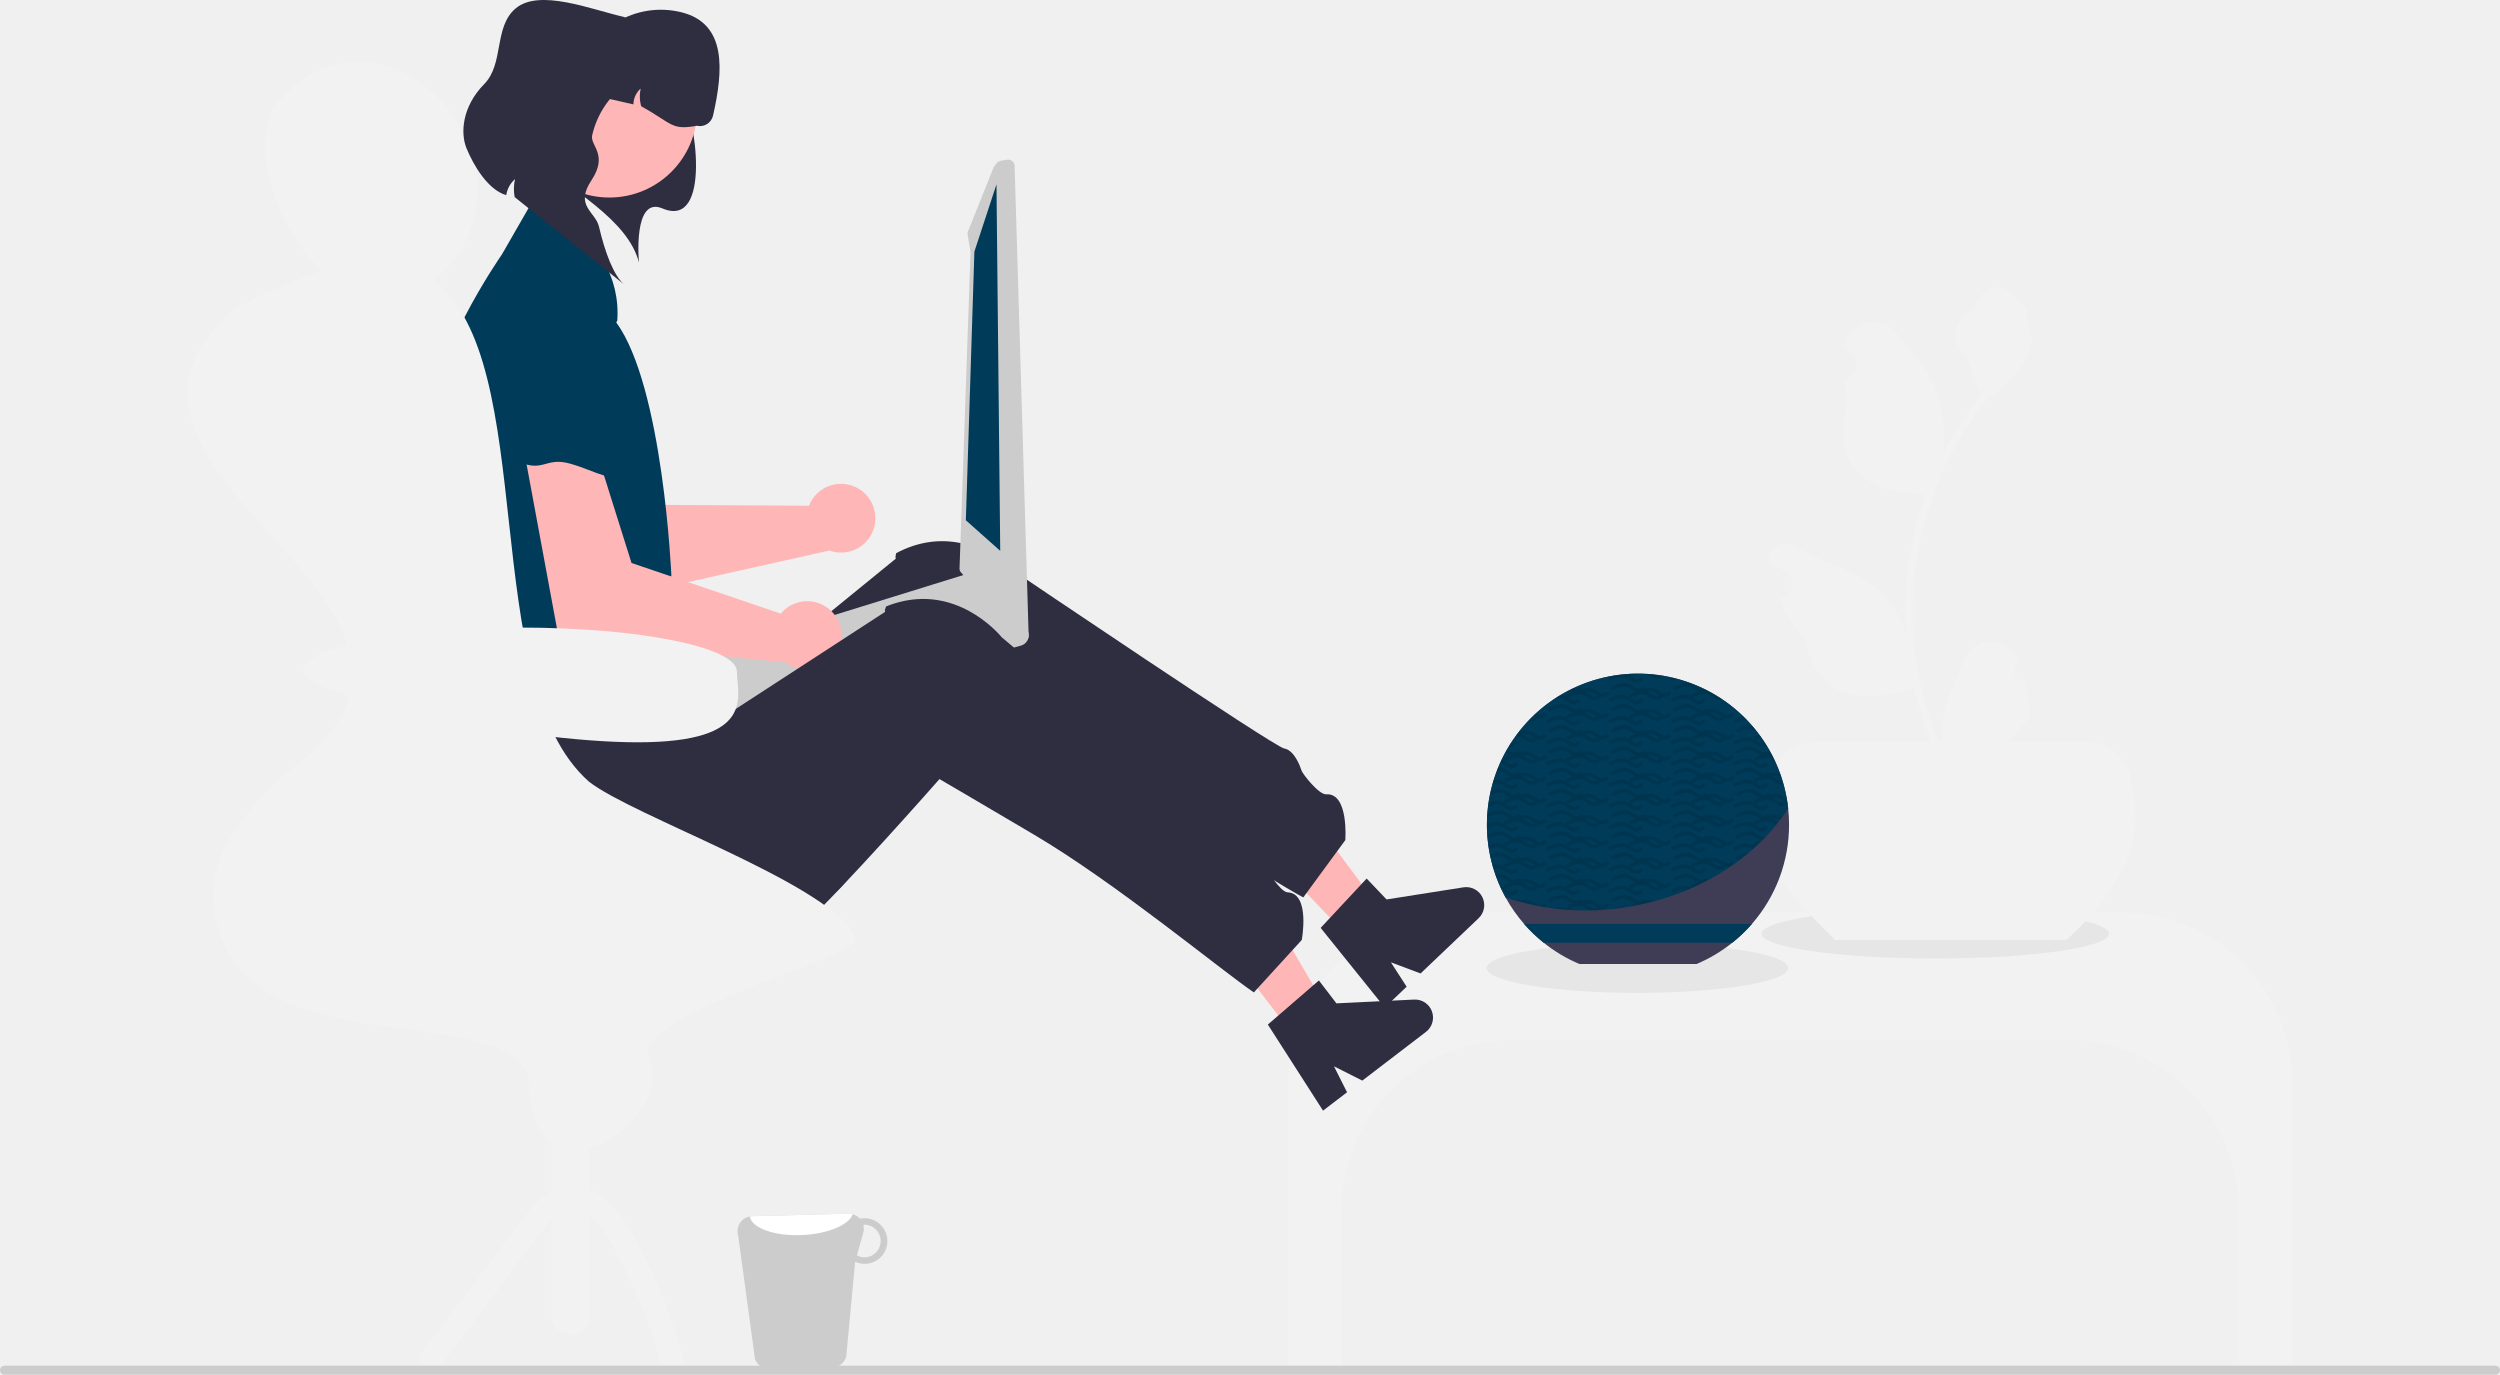
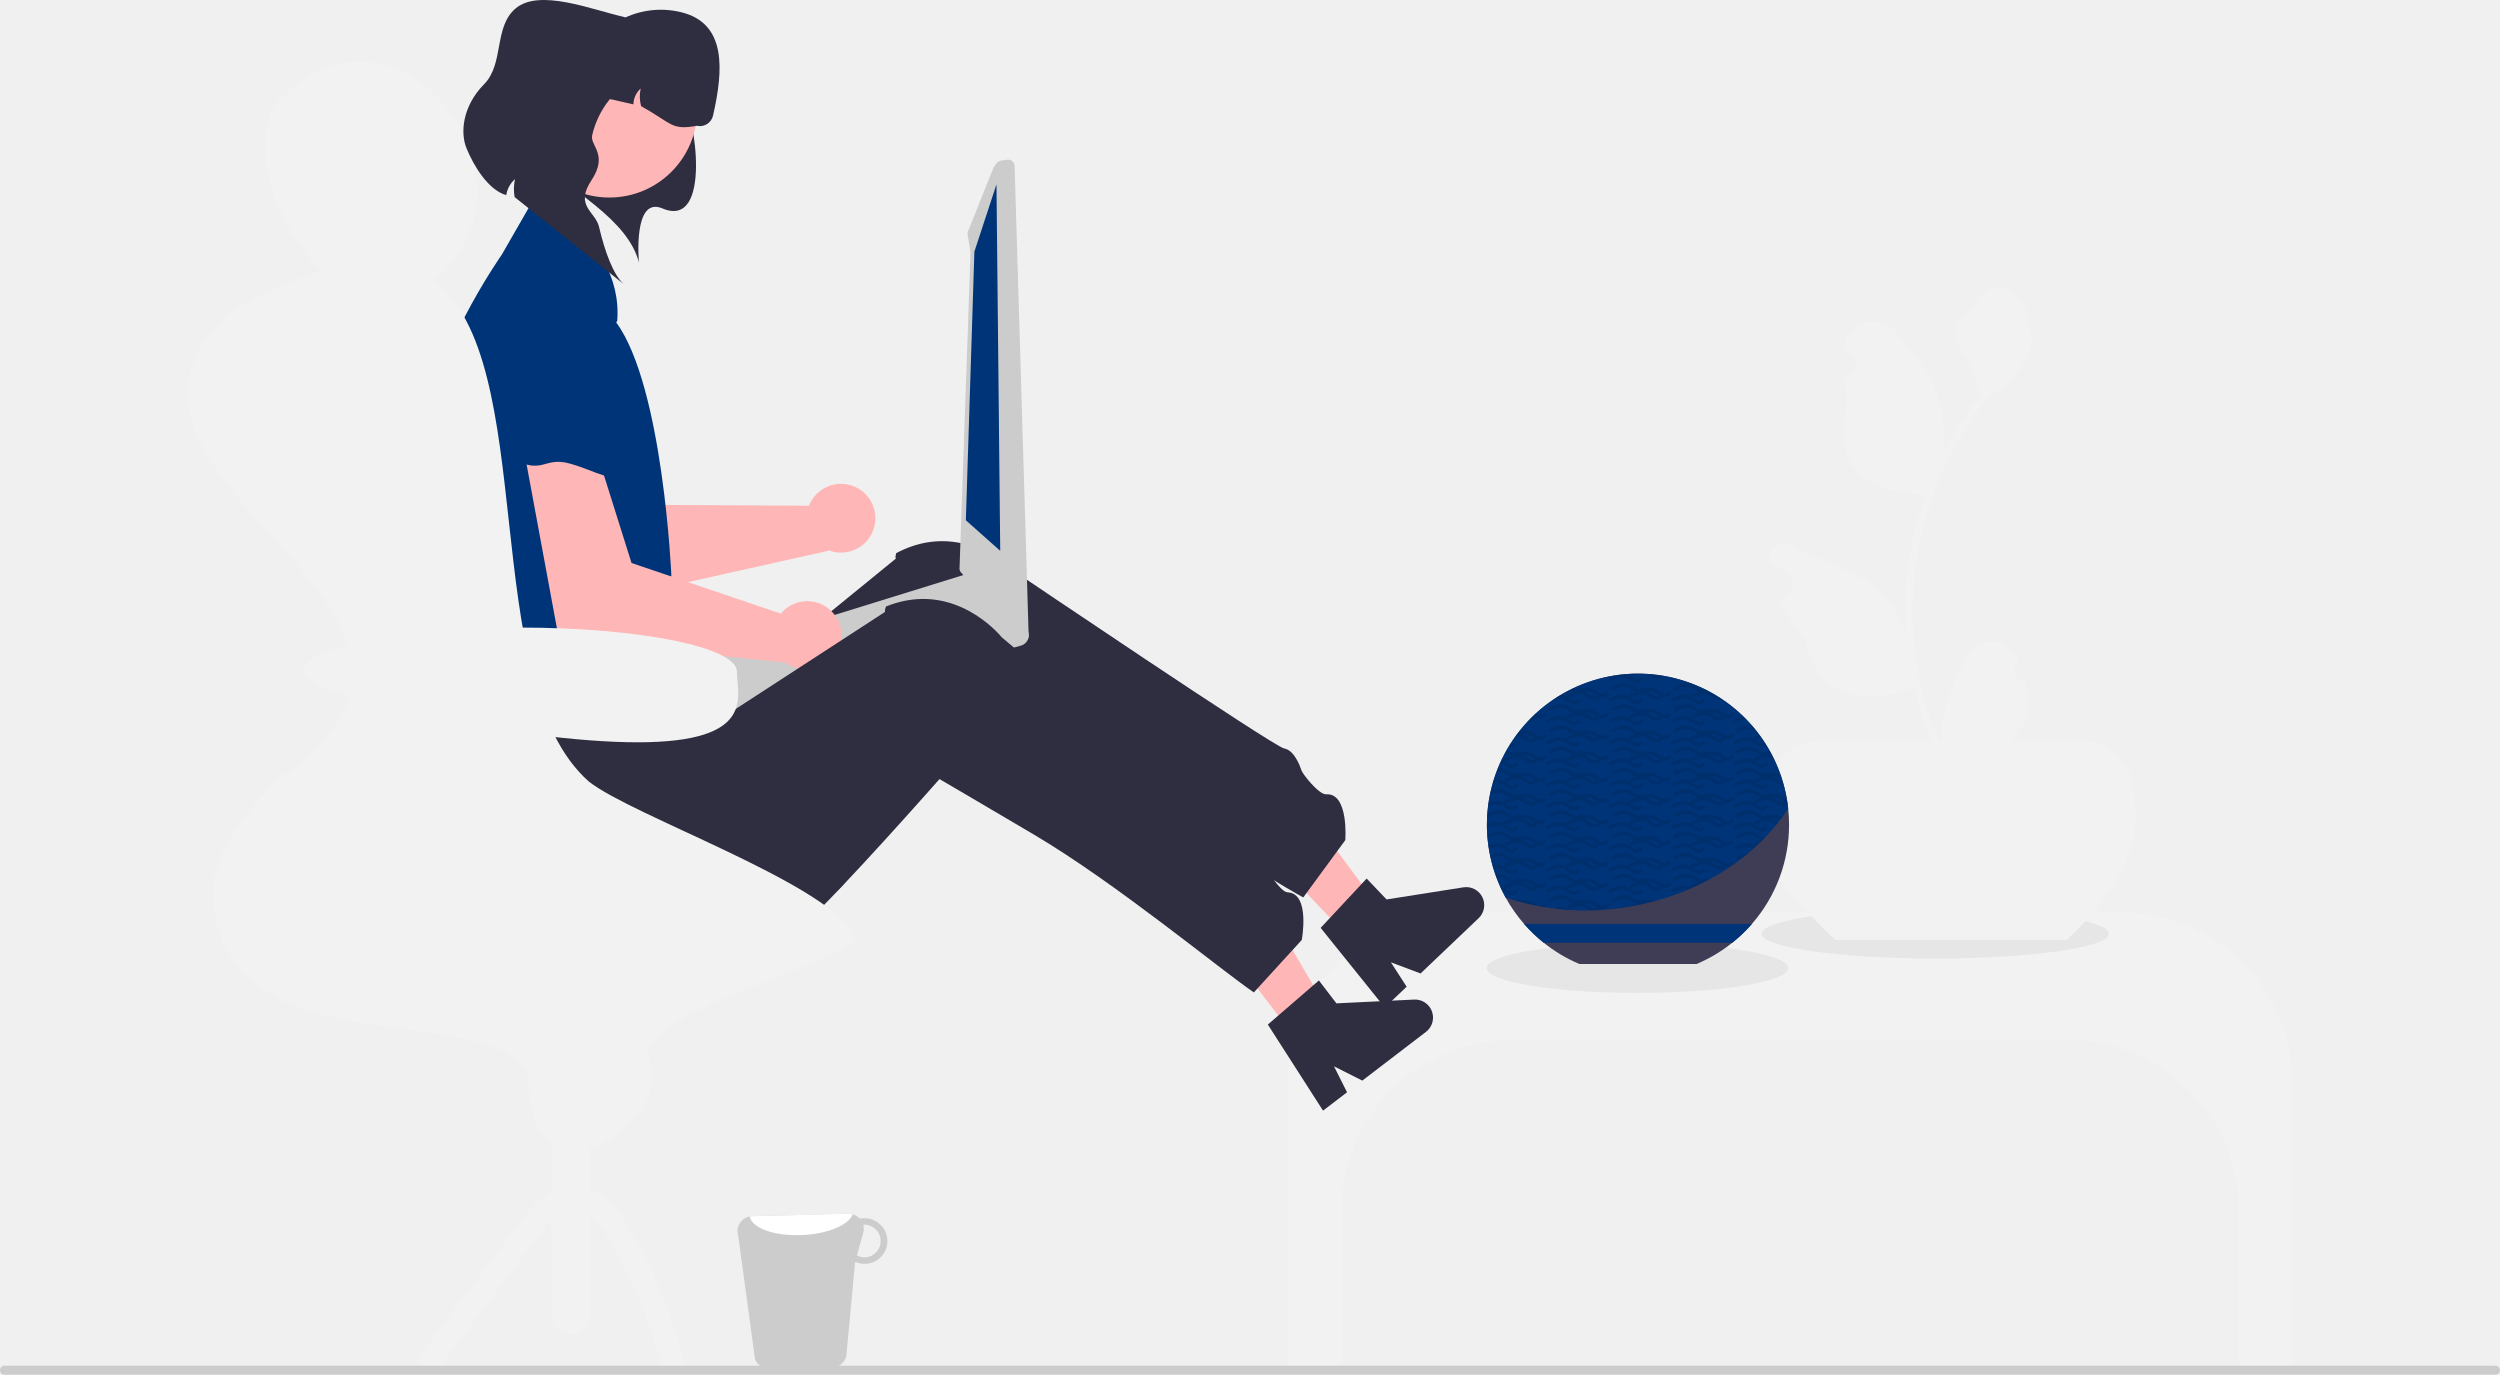
<svg xmlns="http://www.w3.org/2000/svg" width="654.67" height="360.007" viewBox="0 0 654.67 360.007" role="img" artist="Katerina Limpitsouni" source="https://undraw.co/">
  <defs>
    <pattern id="e28a9de8-4fee-4e00-8e03-00a0f3e07003-28" data-name="New Pattern Swatch 2" width="26.471" height="8.986" patternTransform="translate(23.04015 21.15503) scale(0.61812)" patternUnits="userSpaceOnUse" viewBox="0 0 26.471 8.986">
      <rect width="26.471" height="8.986" fill="none" />
      <path d="M26.328,4.828a2.864,2.864,0,0,1-2.673,1.143,3.894,3.894,0,0,1-.657-.131.687.687,0,0,1-.092.199,2.864,2.864,0,0,1-2.673,1.143,6.393,6.393,0,0,1-3.012-1.35A5.072,5.072,0,0,0,13.58,4.757,13.338,13.338,0,0,0,9.724,6.035c-.873.396-1.635-.897-.757-1.295A24.878,24.878,0,0,1,11.554,3.695,9.334,9.334,0,0,1,9.642,2.621,5.072,5.072,0,0,0,6.002,1.546a13.34,13.34,0,0,0-3.856,1.278c-.873.396-1.635-.897-.757-1.295C3.589.53,6.187-.568,8.606.336a24.18,24.18,0,0,1,3.006,1.772c.654.357,1.879.696,2.42-.036a.805.805,0,0,1,1.418.278A6.596,6.596,0,0,1,19.606,2.336a24.18,24.18,0,0,1,3.006,1.772c.654.357,1.879.696,2.42-.036C25.6,3.302,26.902,4.051,26.328,4.828Zm-4.687.427c-.338-.197-.669-.409-.998-.634a5.072,5.072,0,0,0-3.64-1.075c-.197.023-.39.071-.584.11.998.433,1.82,1.141,2.773,1.662.654.357,1.879.696,2.42-.036C21.619,5.27,21.631,5.266,21.64,5.255Z" opacity="0.1" />
      <path d="M13.032,7.071c-.541.733-1.766.393-2.42.036A24.18,24.18,0,0,0,7.606,5.336c-2.419-.904-5.017.194-7.217,1.193-.878.398-.116,1.692.757,1.295a13.34,13.34,0,0,1,3.856-1.278A5.072,5.072,0,0,1,8.642,7.621a6.392,6.392,0,0,0,3.012,1.35,2.864,2.864,0,0,0,2.673-1.143C14.902,7.051,13.6,6.302,13.032,7.071Z" opacity="0.1" />
    </pattern>
  </defs>
  <path d="M828.33,509h-173.748a44.626,44.626,0,0,0-44.626,44.626V628h14V586.961a44.626,44.626,0,0,1,44.626-44.626h145.748a44.626,44.626,0,0,1,44.626,44.626V628h14V553.626A44.626,44.626,0,0,0,828.33,509Z" transform="translate(-272.665 -269.9964)" fill="#f2f2f2" />
  <ellipse cx="506.791" cy="244.504" rx="45.5" ry="6.5" fill="#e6e6e6" />
  <path d="M813.852,516.13H753.248c-14.961-14.338-25.658-28.156-17.094-39.626a12.432,12.432,0,0,1,12.432-12.432h69.928A12.432,12.432,0,0,1,830.946,476.504C834.207,489.573,828.381,502.784,813.852,516.13Z" transform="translate(-272.665 -269.9964)" fill="#f2f2f2" />
  <path d="M802.968,448.422a2.807,2.807,0,0,1-2.035-4.866l.192-.765q-.038-.092-.076-.184a7.539,7.539,0,0,0-13.907.052c-2.275,5.478-5.17,10.966-5.883,16.758a22.304,22.304,0,0,0,.392,7.671A89.419,89.419,0,0,1,773.517,429.949a86.307,86.307,0,0,1,.535-9.628q.443-3.931,1.231-7.807A90.456,90.456,0,0,1,793.221,374.177a24.073,24.073,0,0,0,10.012-10.387,18.363,18.363,0,0,0,1.67-5.018c-.487.064-1.838-7.359-1.47-7.815-.679-1.031-1.895-1.543-2.637-2.549-3.689-5.002-8.773-4.129-11.426,2.669-5.669,2.861-5.724,7.606-2.245,12.169,2.213,2.903,2.517,6.832,4.459,9.94-.2.256-.408.503-.607.759a91.04,91.04,0,0,0-9.502,15.054,37.846,37.846,0,0,0-2.259-17.579c-2.163-5.217-6.216-9.611-9.786-14.122-4.288-5.418-13.08-3.053-13.836,3.814q-.011.1-.021.199.795.449,1.557.952a3.808,3.808,0,0,1-1.535,6.93l-.078.012a37.89,37.89,0,0,0,.999,5.665c-4.579,17.71,5.307,24.16,19.424,24.45.312.16.615.32.927.471a92.926,92.926,0,0,0-5.002,23.539,88.137,88.137,0,0,0,.064,14.231l-.024-.168a23.289,23.289,0,0,0-7.95-13.448c-6.118-5.026-14.762-6.877-21.363-10.916a4.371,4.371,0,0,0-6.694,4.252q.013.088.027.176a25.578,25.578,0,0,1,2.868,1.382q.795.449,1.557.952a3.808,3.808,0,0,1-1.535,6.93l-.078.012c-.056.008-.104.016-.16.024a37.923,37.923,0,0,0,6.975,10.923c2.863,15.46,15.162,16.927,28.318,12.425h.008a92.897,92.897,0,0,0,6.24,18.218h22.293c.08-.248.152-.503.224-.751a25.33,25.33,0,0,1-6.169-.367c1.654-2.03,3.308-4.075,4.962-6.105a1.386,1.386,0,0,0,.104-.12c.839-1.039,1.686-2.069,2.525-3.108l0-.001a37.101,37.101,0,0,0-1.087-9.451Z" transform="translate(-272.665 -269.9964)" fill="#f2f2f2" />
  <polygon points="353.657 245.975 361.653 238.365 336.106 203.905 324.306 215.136 353.657 245.975" fill="#ffb6b6" />
  <path d="M618.501,512.978l12.048-12.92,5.209,5.473L655.884,502.36a4.719,4.719,0,0,1,3.988,8.08l-15.207,14.474-7.773-2.919,4.129,6.387-5.734,5.457Z" transform="translate(-272.665 -269.9964)" fill="#2f2e41" />
  <path d="M624.956,490l-11,15c-9.31-4.96-39.024-24.641-61.784-34.951-14.71-6.68-26.06-11.76-26.06-11.76s-1.53,2.17-3.97,5.58c-8.93,12.5-30.02,41.59-32.03,40.51-2.55-1.37-5.44,1.08-5.08,6.1.26,3.66-5.93,6.33-9.31,7.52-1.27.44-2.14.68-2.14.68-.58.37-1.16.74-1.73,1.09-18.51,11.31-40.2,8.12-55.1-4a48.009,48.009,0,0,1-17.83-35.53l-1.33-31,45-2,8.01,15.21,14.21-11.58,31.11-25.35,11.36-9.26s-.3-.04.06-1.4a27.175,27.175,0,0,1,4.45-1.92q.39-.135.78-.24c14.65-4.32,25.76,6.92,25.76,6.92S606.286,465.57,608.956,466c2.67.44,4.206,4.729,4.526,5.749.31.96,4.564,6.381,6.474,6.251C625.916,477.61,624.956,490,624.956,490Z" transform="translate(-272.665 -269.9964)" fill="#2f2e41" />
  <path d="M490.053,397.162a8.98,8.98,0,0,0-5.54,5.267l-41.264-.227-21.95-30.362-16.316,7.224,26.555,48.115,58.132-12.968-.034-.121a9,9,0,1,0,.417-16.927Z" transform="translate(-272.665 -269.9964)" fill="#ffb6b6" />
-   <path d="M413.589,351.151l-.857.126a17.304,17.304,0,0,0-14.685,19.233c.663,5.309,1.049,10.061.468,11.006-1.428,2.326-1.975,4.275.828,4.567s-3.038-1.424,5.89.069,7.349-3.251,14.623-3.565,12.181,1.564,14.472-2.535,8.679-4.267,5.171-8.294-4.459-.549-7.301-9.088q-.043-.128-.086-.255A16.935,16.935,0,0,0,413.589,351.151Z" transform="translate(-272.665 -269.9964)" fill="#003B59" />
+   <path d="M413.589,351.151l-.857.126a17.304,17.304,0,0,0-14.685,19.233c.663,5.309,1.049,10.061.468,11.006-1.428,2.326-1.975,4.275.828,4.567s-3.038-1.424,5.89.069,7.349-3.251,14.623-3.565,12.181,1.564,14.472-2.535,8.679-4.267,5.171-8.294-4.459-.549-7.301-9.088q-.043-.128-.086-.255A16.935,16.935,0,0,0,413.589,351.151Z" transform="translate(-272.665 -269.9964)" fill="#003479" />
  <path d="M389.498,340.551a33.222,33.222,0,0,1-3.38,2.88q-.525.405-1.05.75c-10.15,6.87-20.17,3.93-27.98-3.24-12.07-11.1-18.85-32.33-12.59-43.11,14.02-17.1,32.22-13.43,43.28-1.81C398.518,307.291,402.538,326.051,389.498,340.551Z" transform="translate(-272.665 -269.9964)" fill="#f2f2f2" />
  <path d="M433.562,354.789c-.86-.55-1.72-1.08-2.6-1.59q-.585-.795-1.2-1.56Z" transform="translate(-272.665 -269.9964)" fill="#f2f2f2" />
  <path d="M409.042,309.429c13.317,10.131,28.148,18.193,30.944,29.342,0,0-1.675-17.517,6.137-14.197,13.125,5.579,8.684-24.761,5.004-29.722-6.134-8.269-26.819-12.967-26.819-12.967l-14.674,8.055Z" transform="translate(-272.665 -269.9964)" fill="#2f2e41" />
  <path d="M470.369,625.839a3.968,3.968,0,0,0,3.824,2.679l16.384-.422a3.914,3.914,0,0,0,3.699-2.88l2.319-24.793a6.057,6.057,0,0,0,2.621.539,5.975,5.975,0,1,0-.3-11.947,5.062,5.062,0,0,0-1.074.112,4.05,4.05,0,0,0-3.014-1.301l-25.203.651a3.62,3.62,0,0,0-.622.077,3.936,3.936,0,0,0-3.014,5.111Zm26.701-27.099,1.65-5.908a4.024,4.024,0,0,0,.013-2.087c.08-0.0.151-.038.231-.038a4.274,4.274,0,0,1,.2,8.545A4.023,4.023,0,0,1,497.07,598.74Z" transform="translate(-272.665 -269.9964)" fill="#ccc" />
  <path d="M469.003,588.554c.537,3.07,6.574,5.228,13.833,4.853,6.675-.308,12.133-2.651,13.133-5.429a3.727,3.727,0,0,0-1.141-.152l-25.203.651A3.62,3.62,0,0,0,469.003,588.554Z" transform="translate(-272.665 -269.9964)" fill="#fff" />
  <circle cx="159.566" cy="28.726" r="23" fill="#ffb6b6" />
  <path d="M423.948,289.922l-.885,3.887,15.472,3.522a5.706,5.706,0,0,1,1.903-4.155,9.721,9.721,0,0,0,.111,4.613c8.344,4.682,7.865,6.341,14.608,5.147a3.533,3.533,0,0,0,4.229-2.661v0c2.713-11.919,3.605-24.1-8.255-27.058A22.324,22.324,0,0,0,423.948,289.922Z" transform="translate(-272.665 -269.9964)" fill="#2f2e41" />
  <path d="M541.396,434.529a.981.981,0,0,0-.188-.173,2.012,2.012,0,0,0-.616-.482l-1.683-.901L527.735,420.568a2.806,2.806,0,0,0-2.098-.201l-.029.009-4.786,1.48-4.116,1.277-5.75,1.782-39.166,12.128-25.745,7.971a2.785,2.785,0,0,0-1.829,3.448,2.898,2.898,0,0,0,.588,1.044l.819.912,1.718,1.914,3.981,8.25,1.105,1.233a2.775,2.775,0,0,0,2.866.804l84.815-23.585a2.824,2.824,0,0,0,1.29-4.507Z" transform="translate(-272.665 -269.9964)" fill="#ccc" />
  <path d="M536.36,311.824l-1.642.266a1.728,1.728,0,0,0-1.119.695l-.724,1.012-6.527,16.322a1.728,1.728,0,0,0-.297,1.288l.765,4.65L523.925,419.063a1.748,1.748,0,0,0,.647,1.084l12.673,16.952.296.235.638.5a1.756,1.756,0,0,0,1.147.365l1.077-.051a1.73,1.73,0,0,0,1.265-.645,1.704,1.704,0,0,0,.359-1.37L538.351,313.244a1.725,1.725,0,0,0-1.982-1.422Z" transform="translate(-272.665 -269.9964)" fill="#ccc" />
-   <polygon points="260.945 48.277 255.163 65.891 252.927 136.244 261.927 144.244 260.945 48.277" fill="#003B59" />
-   <path d="M418.777,327.411l-7.39-3.463-7.276,12.661s-19.542,27.887-19.825,48.005,3.185,26.101,3.185,26.101-8.426,6.299-4.213,10.15,13.54,5.512,6.376,7.181-5.348,18.569,2.652,21.569,50.964,2.974,50.964,2.974a7.651,7.651,0,0,1,1.89-7.534c3.331-3.339,6.331-.943,3.331-6.141s-8-2.198-4-9.198,3.999-9.092,3.999-9.092-2.144-49.357-14.427-66.193h0l.262-.463v0A27.103,27.103,0,0,0,418.777,327.411Z" transform="translate(-272.665 -269.9964)" fill="#003B59" />
+   <polygon points="260.945 48.277 255.163 65.891 252.927 136.244 261.927 144.244 260.945 48.277" fill="#003479" />
+   <path d="M418.777,327.411l-7.39-3.463-7.276,12.661s-19.542,27.887-19.825,48.005,3.185,26.101,3.185,26.101-8.426,6.299-4.213,10.15,13.54,5.512,6.376,7.181-5.348,18.569,2.652,21.569,50.964,2.974,50.964,2.974a7.651,7.651,0,0,1,1.89-7.534c3.331-3.339,6.331-.943,3.331-6.141s-8-2.198-4-9.198,3.999-9.092,3.999-9.092-2.144-49.357-14.427-66.193h0l.262-.463v0A27.103,27.103,0,0,0,418.777,327.411Z" transform="translate(-272.665 -269.9964)" fill="#003479" />
  <path d="M427.732,305.432a23.011,23.011,0,0,1,31.863-15.872,14.032,14.032,0,0,0-6.139-7.57l-17.415-7.561c-8.59-1.956-22.188-7.506-28.393-2.191-5.717,4.883-2.934,14.441-8.198,19.794-5.769,5.866-6.259,12.803-4.623,16.793,1.893,4.616,5.679,10.913,10.405,12.276a6.989,6.989,0,0,1,2.289-4.197,11.966,11.966,0,0,0-.087,4.708l28.608,22.817c-2.672-2.324-4.948-8.312-6.516-15.056-.928-3.992-6.465-5.393-1.975-12.169S427.123,308.11,427.732,305.432Z" transform="translate(-272.665 -269.9964)" fill="#2f2e41" />
  <path d="M144.377,265.432h10a0,0,0,0,1,0,0v79a5,5,0,0,1-5,5h0a5,5,0,0,1-5-5v-79A0,0,0,0,1,144.377,265.432Z" fill="#f2f2f2" />
  <path d="M402.132,349.109" transform="translate(-272.665 -269.9964)" fill="#f2f2f2" />
  <path d="M388.021,627.652l13.993-18.558c4.44-5.888,8.697-12.011,13.387-17.691,1.667-2.018,3.602-4.104,6.067-4.714a5.09,5.09,0,0,1,2.941.125,9.142,9.142,0,0,1,3.037,1.78,25.337,25.337,0,0,1,5.119,6.626c1.747,3.034,3.362,6.147,4.865,9.308a136.689,136.689,0,0,1,8.281,22.371c1.026,3.717,6.816,2.139,5.786-1.595a146.087,146.087,0,0,0-8.017-21.942q-2.377-5.191-5.172-10.176a35.867,35.867,0,0,0-5.813-8.081A14.8,14.8,0,0,0,423.7,580.605c-3.605-.392-6.949,1.232-9.626,3.514-2.689,2.293-4.71,5.325-6.822,8.126l-7.443,9.871-16.97,22.507c-.976,1.295-.207,3.354,1.076,4.105a3.073,3.073,0,0,0,4.105-1.076Z" transform="translate(-272.665 -269.9964)" fill="#f2f2f2" />
  <path d="M484.042,427.429a8.98,8.98,0,0,0-6.92,3.248l-39.08-13.248L426.804,381.689l-17.762,1.701,10,54.039,59.252,6.055.006-.126a9,9,0,1,0,5.742-15.929Z" transform="translate(-272.665 -269.9964)" fill="#ffb6b6" />
-   <path d="M426.023,359.624l-.853-.151a17.304,17.304,0,0,0-20.008,13.611c-1.048,5.247-2.183,9.877-3.032,10.59-2.09,1.756-3.224,3.433-.657,4.594s-2.433-2.311,5.567,1.925,8-.764,15,1.236,11.064,5.331,14.532,2.165,9.583-1.307,7.525-6.236-4.057-1.929-4.057-10.929q0-.135-.001-.269A16.935,16.935,0,0,0,426.023,359.624Z" transform="translate(-272.665 -269.9964)" fill="#003B59" />
+   <path d="M426.023,359.624l-.853-.151a17.304,17.304,0,0,0-20.008,13.611c-1.048,5.247-2.183,9.877-3.032,10.59-2.09,1.756-3.224,3.433-.657,4.594s-2.433-2.311,5.567,1.925,8-.764,15,1.236,11.064,5.331,14.532,2.165,9.583-1.307,7.525-6.236-4.057-1.929-4.057-10.929q0-.135-.001-.269A16.935,16.935,0,0,0,426.023,359.624Z" transform="translate(-272.665 -269.9964)" fill="#003479" />
  <ellipse cx="428.791" cy="253.504" rx="39.5" ry="6.5" fill="#e6e6e6" />
  <path d="M741.161,485.96a39.391,39.391,0,0,1-9.711,25.961,38.646,38.646,0,0,1-5.161,4.945,39.234,39.234,0,0,1-9.327,5.563H686.241a39.234,39.234,0,0,1-9.327-5.563,38.646,38.646,0,0,1-5.161-4.945,39.997,39.997,0,0,1-4.803-6.867,39.562,39.562,0,1,1,73.983-23.359A38.935,38.935,0,0,1,741.161,485.96Z" transform="translate(-272.665 -269.9964)" fill="#3f3d56" />
-   <path d="M731.45,511.921a38.646,38.646,0,0,1-5.161,4.945H676.914a38.646,38.646,0,0,1-5.161-4.945Z" transform="translate(-272.665 -269.9964)" fill="#003B59" />
-   <path d="M740.932,481.695c-8.264,12.826-23.476,22.778-41.995,25.8a66.225,66.225,0,0,1-31.988-2.442,39.562,39.562,0,1,1,73.983-23.359Z" transform="translate(-272.665 -269.9964)" fill="#003B59" />
+   <path d="M731.45,511.921a38.646,38.646,0,0,1-5.161,4.945H676.914a38.646,38.646,0,0,1-5.161-4.945Z" transform="translate(-272.665 -269.9964)" fill="#003479" />
+   <path d="M740.932,481.695c-8.264,12.826-23.476,22.778-41.995,25.8a66.225,66.225,0,0,1-31.988-2.442,39.562,39.562,0,1,1,73.983-23.359Z" transform="translate(-272.665 -269.9964)" fill="#003479" />
  <path d="M740.932,481.695c-8.264,12.826-23.476,22.778-41.995,25.8a66.225,66.225,0,0,1-31.988-2.442,39.562,39.562,0,1,1,73.983-23.359Z" transform="translate(-272.665 -269.9964)" fill="url(#e28a9de8-4fee-4e00-8e03-00a0f3e07003-28)" />
  <polygon points="339.465 272.115 348.231 265.407 326.528 228.405 313.591 238.306 339.465 272.115" fill="#ffb6b6" />
  <path d="M604.675,538.297l13.364-11.553,4.592,6,20.351-.994a4.719,4.719,0,0,1,3.099,8.461l-16.672,12.759-7.415-3.735,3.42,6.793-6.286,4.811Z" transform="translate(-272.665 -269.9964)" fill="#2f2e41" />
  <path d="M613.557,516.143l-12.545,13.734c-8.724-5.93-36.156-28.685-57.679-41.377-13.909-8.219-24.648-14.487-24.648-14.487s-1.754,1.993-4.546,5.122c-10.219,11.47-34.308,38.13-36.19,36.841-2.388-1.636-5.524.49-5.705,5.52-.134,3.667-6.575,5.657-10.063,6.478-1.31.301-2.201.447-2.201.447-.616.306-1.233.611-1.837.898-19.616,9.259-40.839,3.761-54.353-9.887a48.009,48.009,0,0,1-13.916-37.237l2.003-30.964,44.955,2.838,6.332,15.981,15.37-9.989L492.184,438.193l12.288-7.988s-.294-.072.21-1.385a27.176,27.176,0,0,1,4.63-1.432q.402-.092.801-.155c15.029-2.724,24.869,9.643,24.869,9.643s62.633,52.975,65.242,53.689c2.607.724,3.674,5.153,3.883,6.201.205.988,3.853,6.834,5.766,6.91C615.841,503.928,613.557,516.143,613.557,516.143Z" transform="translate(-272.665 -269.9964)" fill="#2f2e41" />
  <path d="M411.068,551.331c-9.41-20.14-78.03-.67-82.54-44.68-1.24-12.81,8.36-23.88,17.48-32.96,64.87-44.86-61.79-78.01-12.58-122.3a116.226,116.226,0,0,1,23.66-10.45c11.39-3.35,19.89-2.73,26.33.77a23.723,23.723,0,0,1,2.7,1.72c28.22,20.85,11.15,105.09,40.77,131.25,11.28,8.9,61.17,26.14,69.18,39.58a10.753,10.753,0,0,1,.57,1.12c2.741,5.275-59.088,19.645-54,32C449.638,564.381,410.463,589.165,411.068,551.331Z" transform="translate(-272.665 -269.9964)" fill="#f2f2f2" />
  <path d="M272.665,628.814a1.186,1.186,0,0,0,1.19,1.19h652.29a1.19,1.19,0,0,0,0-2.38H273.855A1.187,1.187,0,0,0,272.665,628.814Z" transform="translate(-272.665 -269.9964)" fill="#ccc" />
  <path d="M465.638,445.836c0,6.351,5.363,18.545-26,18.545s-87.575-12.194-87.575-18.545,25.425-11.5,56.787-11.5S465.638,439.484,465.638,445.836Z" transform="translate(-272.665 -269.9964)" fill="#f2f2f2" />
</svg>
